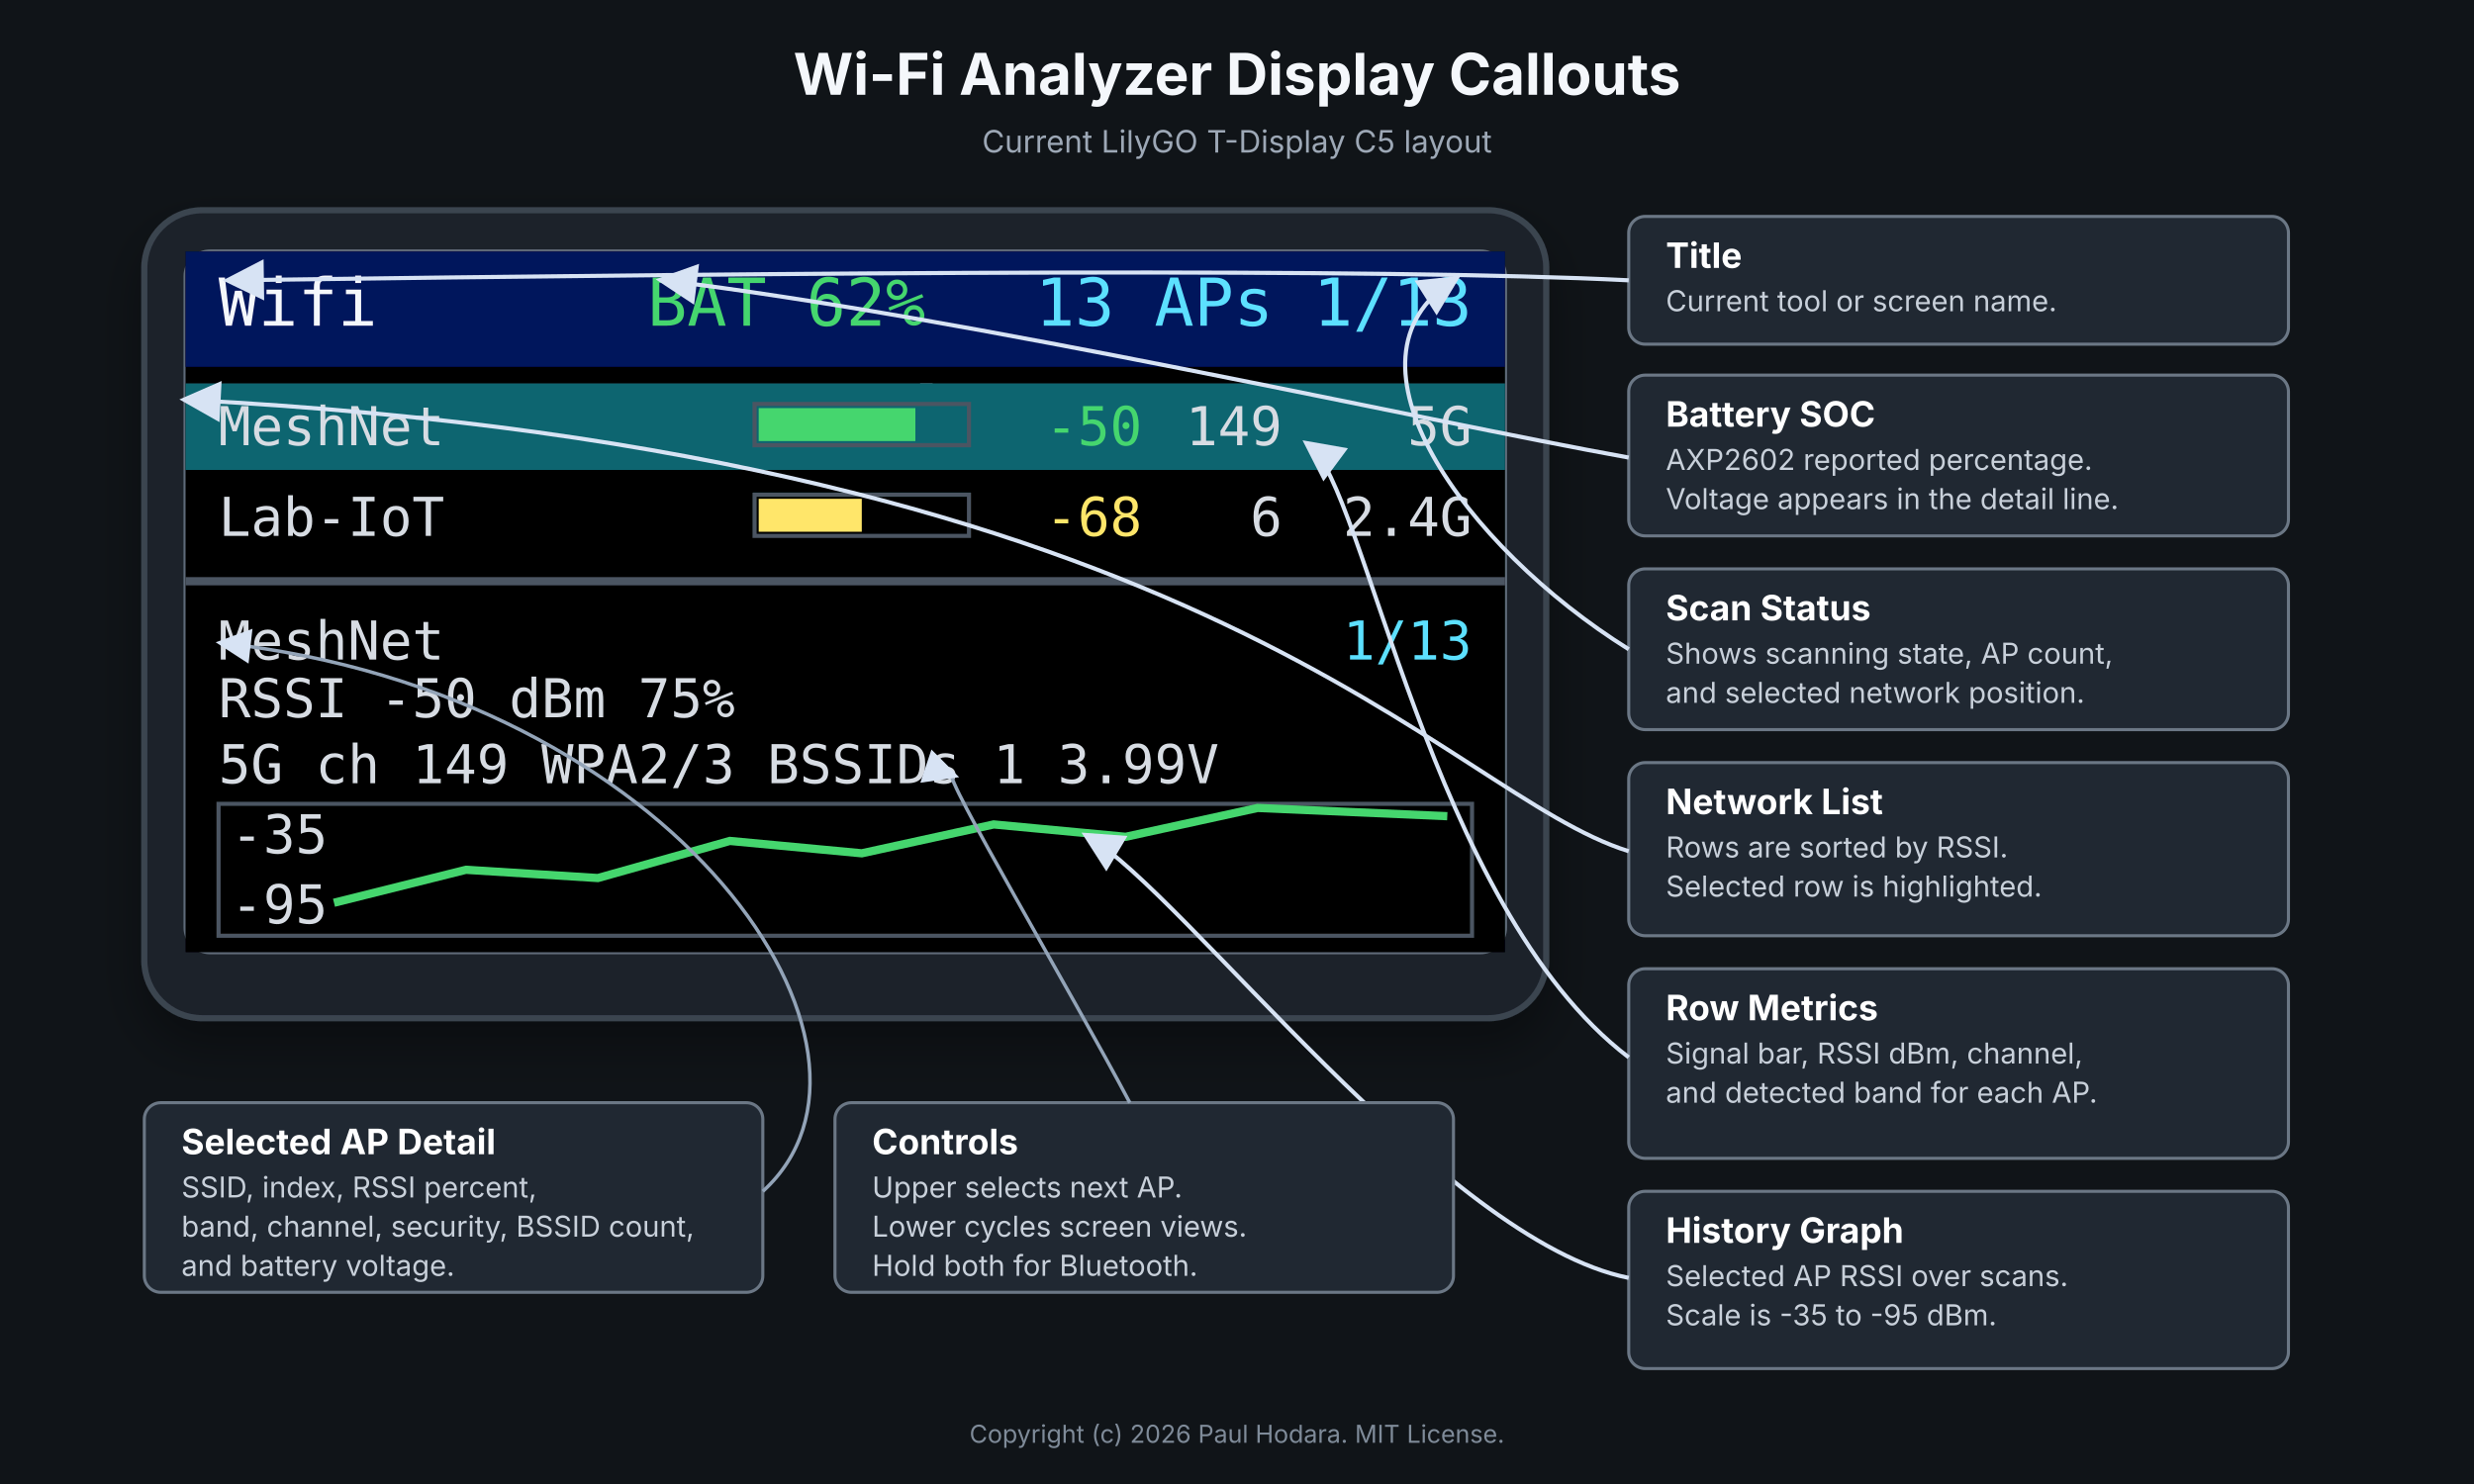
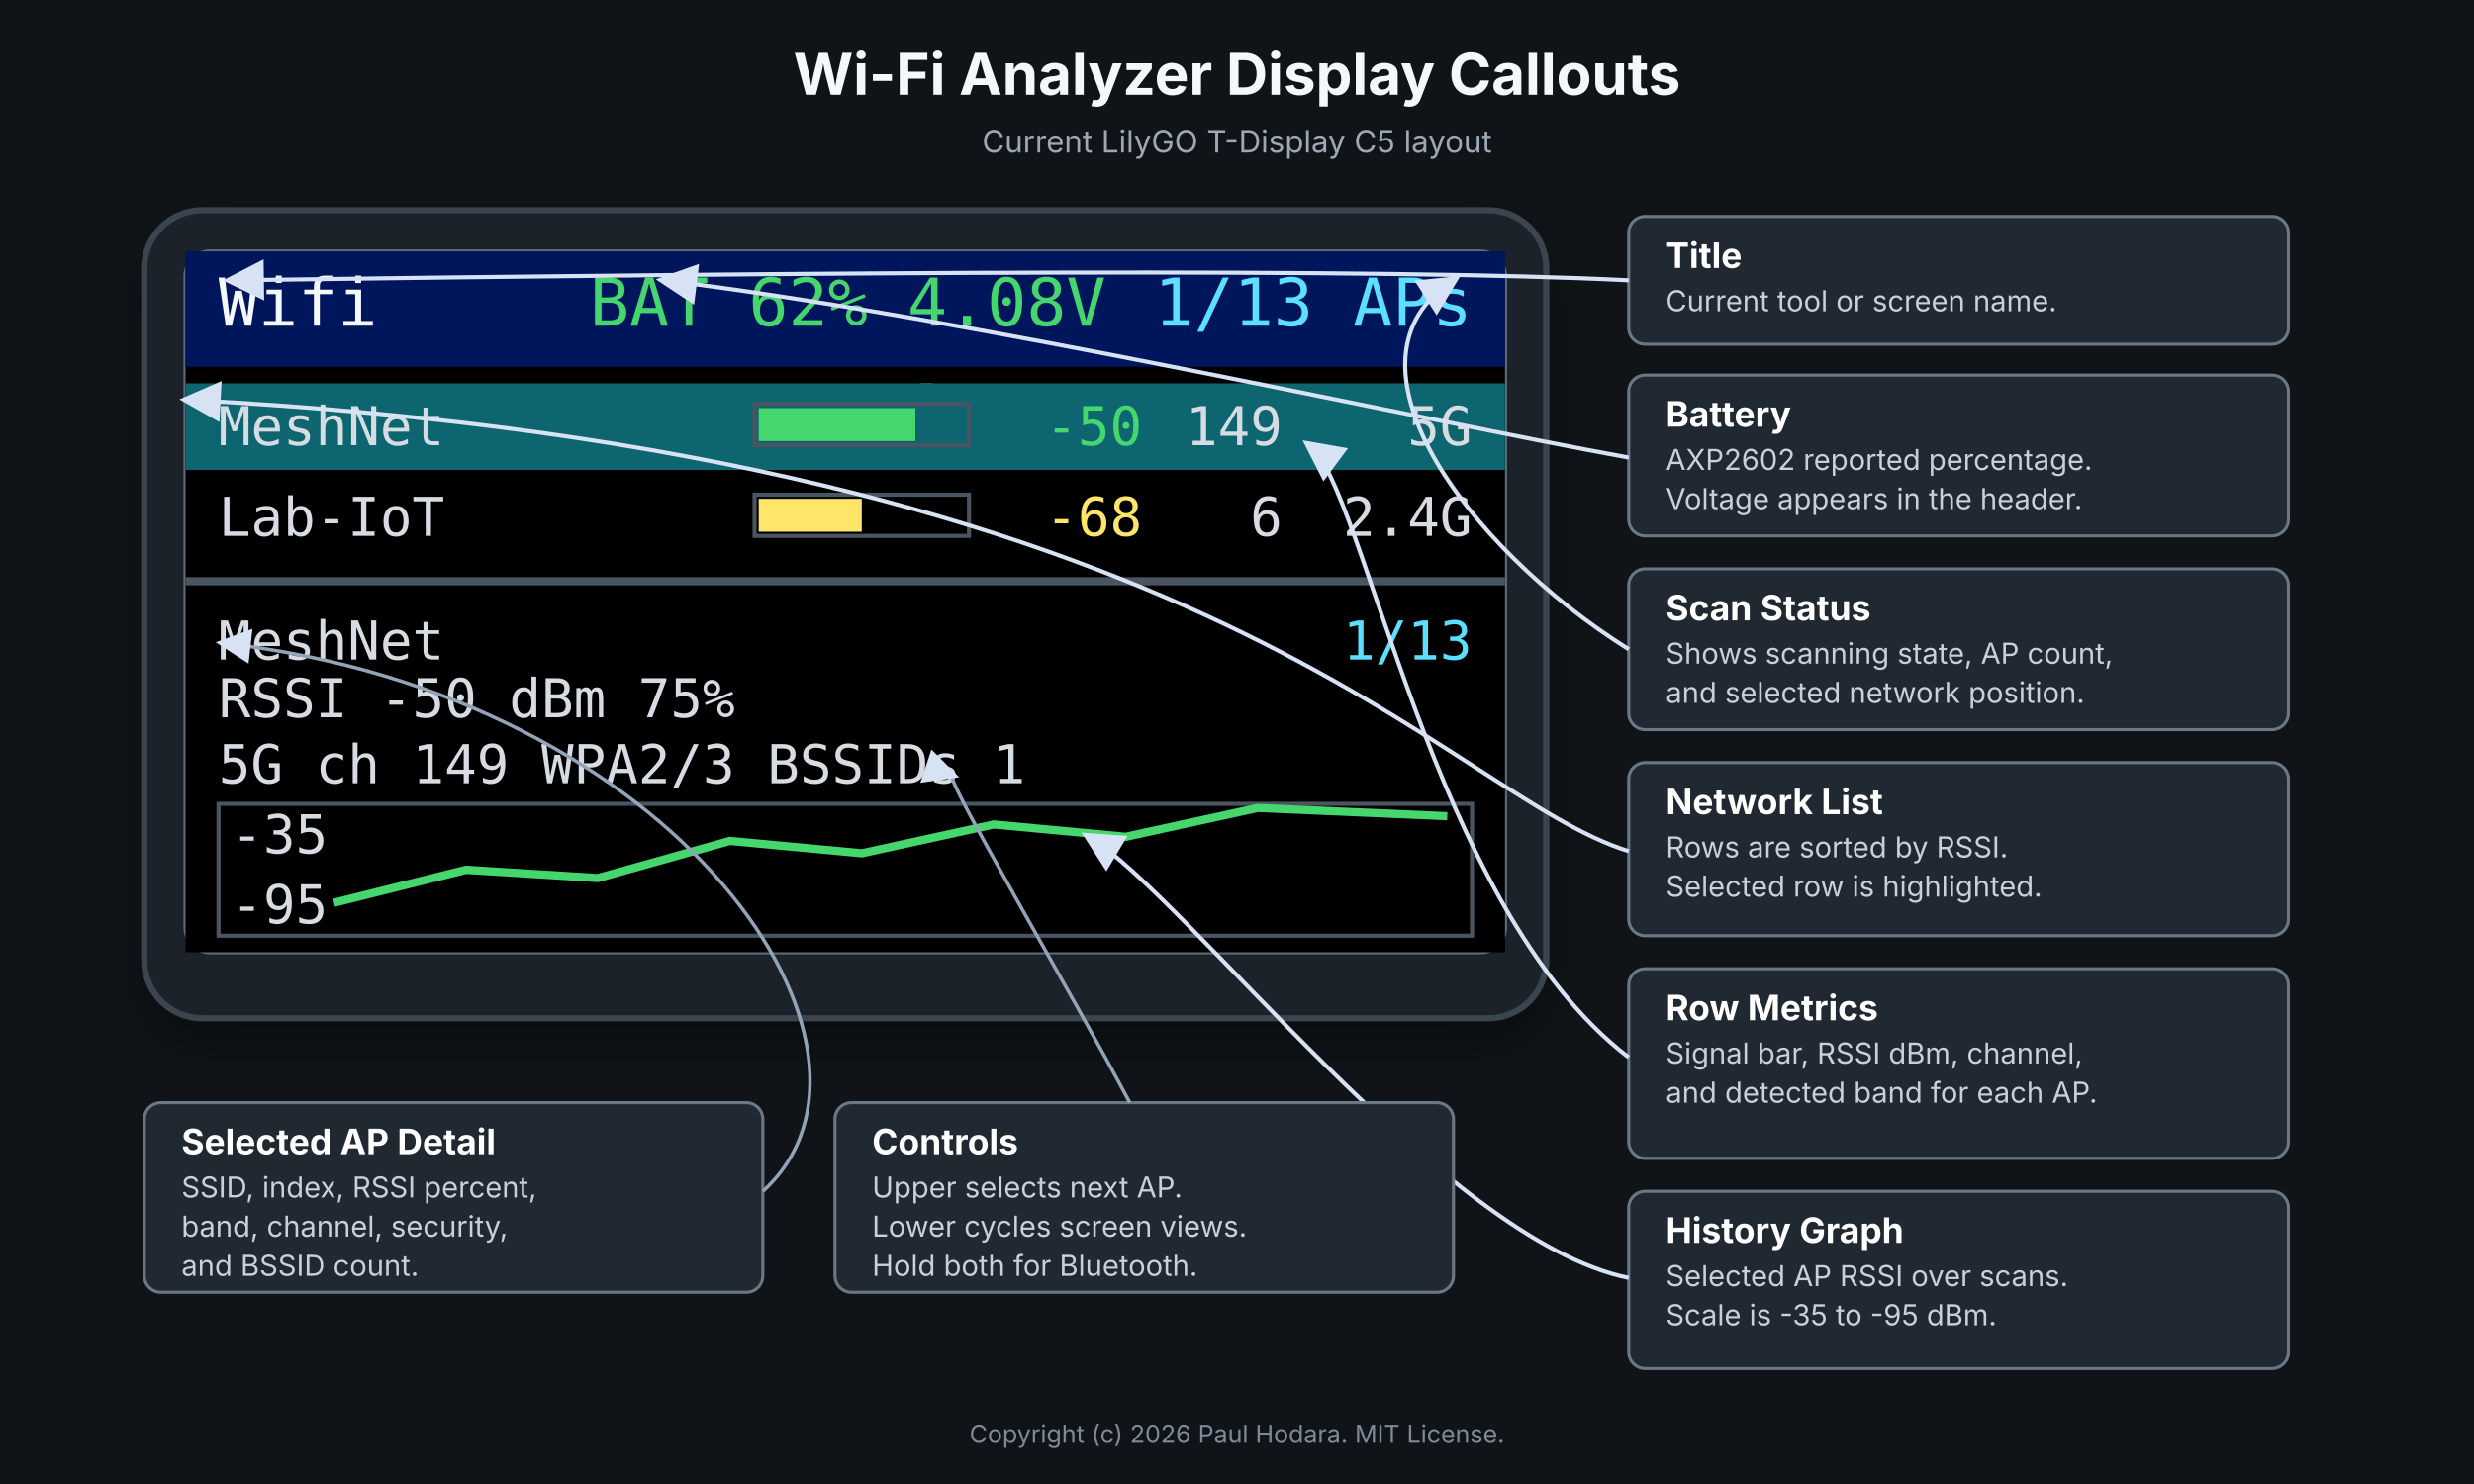
<svg xmlns="http://www.w3.org/2000/svg" width="1200" height="720" viewBox="0 0 1200 720" role="img" aria-labelledby="title desc">
  <defs>
    <filter id="shadow" x="-20%" y="-20%" width="140%" height="140%">
      <feDropShadow dx="0" dy="12" stdDeviation="12" flood-color="#000000" flood-opacity="0.35" />
    </filter>
    <marker id="arrow" markerWidth="10" markerHeight="10" refX="8" refY="5" orient="auto" markerUnits="strokeWidth">
      <path d="M 0 0 L 10 5 L 0 10 z" fill="#d7e3f4" />
    </marker>
    <style>
      .page { fill: #101418; }
      .device { fill: #1d232b; stroke: #3b4450; stroke-width: 3; }
      .screen { fill: #000000; stroke: #5f6b78; stroke-width: 2; }
      .header { fill: #06145c; }
      .selected { fill: #0f6570; }
      .divider { stroke: #4b5562; stroke-width: 2; }
      .muted { fill: #8a929c; }
      .text { font-family: Menlo, Consolas, monospace; font-size: 18px; fill: #f4f7fb; }
      .small { font-family: Menlo, Consolas, monospace; font-size: 16px; fill: #f4f7fb; }
      .tiny { font-family: Menlo, Consolas, monospace; font-size: 13px; fill: #d7dce3; }
      .green { fill: #45d66e; }
      .cyan { fill: #5ce0ff; }
      .yellow { fill: #ffe66b; }
      .orange { fill: #ff9f43; }
      .red { fill: #ff5c5c; }
      .calloutBox { fill: #202832; stroke: #6b7785; stroke-width: 1.5; rx: 8; }
      .calloutTitle { font-family: Inter, Arial, sans-serif; font-weight: 700; font-size: 17px; fill: #ffffff; }
      .calloutText { font-family: Inter, Arial, sans-serif; font-size: 14px; fill: #c8d0da; }
      .leader { stroke: #d7e3f4; stroke-width: 2; fill: none; marker-end: url(#arrow); }
      .leaderDim { stroke: #93a4b8; stroke-width: 1.7; fill: none; marker-end: url(#arrow); }
    </style>
  </defs>
  <rect class="page" width="1200" height="720" />
  <text x="600" y="46" text-anchor="middle" font-family="Inter, Arial, sans-serif" font-size="28" font-weight="700" fill="#f4f7fb">Wi-Fi Analyzer Display Callouts</text>
  <text x="600" y="74" text-anchor="middle" font-family="Inter, Arial, sans-serif" font-size="15" fill="#9da8b6">Current LilyGO T-Display C5 layout</text>
  <g id="device" filter="url(#shadow)">
    <rect class="device" x="70" y="102" width="680" height="392" rx="28" />
    <rect class="screen" x="90" y="122" width="640" height="340" rx="12" />
    <g transform="translate(90 122) scale(2)">
      <rect width="320" height="170" fill="#000000" />
      <rect class="header" x="0" y="0" width="320" height="28" />
      <text class="small" x="8" y="18">Wifi</text>
-       <text class="small green" x="112" y="18">BAT 62%</text>
-       <text class="small cyan" x="312" y="18" text-anchor="end">13 APs 1/13</text>
+       <text class="small green" x="98" y="18">BAT 62% 4.08V</text>
+       <text class="small cyan" x="312" y="18" text-anchor="end">1/13 APs</text>
      <text class="tiny muted" x="8" y="42">SSID</text>
      <text class="tiny muted" x="138" y="42">Signal</text>
      <text class="tiny muted" x="232" y="42" text-anchor="end">dBm</text>
      <text class="tiny muted" x="266" y="42" text-anchor="end">Ch</text>
      <text class="tiny muted" x="312" y="42" text-anchor="end">Band</text>
      <rect class="selected" x="0" y="32" width="320" height="21" />
      <text class="tiny" x="8" y="47">MeshNet</text>
      <rect x="138" y="37" width="52" height="10" fill="none" stroke="#4b5562" stroke-width="1" />
      <rect x="139" y="38" width="38" height="8" fill="#45d66e" />
      <text class="tiny green" x="232" y="47" text-anchor="end">-50</text>
      <text class="tiny" x="266" y="47" text-anchor="end">149</text>
      <text class="tiny" x="312" y="47" text-anchor="end">5G</text>
      <text class="tiny" x="8" y="69">Lab-IoT</text>
      <rect x="138" y="59" width="52" height="10" fill="none" stroke="#4b5562" stroke-width="1" />
      <rect x="139" y="60" width="25" height="8" fill="#ffe66b" />
      <text class="tiny yellow" x="232" y="69" text-anchor="end">-68</text>
      <text class="tiny" x="266" y="69" text-anchor="end">6</text>
      <text class="tiny" x="312" y="69" text-anchor="end">2.4G</text>
      <line class="divider" x1="0" y1="80" x2="320" y2="80" />
      <text class="tiny" x="8" y="99">MeshNet</text>
      <text class="tiny cyan" x="312" y="99" text-anchor="end">1/13</text>
      <text class="tiny" x="8" y="113">RSSI -50 dBm 75%</text>
-       <text class="tiny" x="8" y="129">5G ch 149 WPA2/3 BSSIDs 1 3.99V</text>
+       <text class="tiny" x="8" y="129">5G ch 149 WPA2/3 BSSIDs 1</text>
      <rect x="8" y="134" width="304" height="32" fill="none" stroke="#4b5562" stroke-width="1" />
      <text class="tiny muted" x="11" y="146">-35</text>
      <text class="tiny muted" x="11" y="163">-95</text>
      <polyline points="36,158 68,150 100,152 132,143 164,146 196,139 228,142 260,135 306,137" fill="none" stroke="#45d66e" stroke-width="2" />
    </g>
  </g>
  <g id="callouts">
    <rect class="calloutBox" x="790" y="105" width="320" height="62" />
    <text class="calloutTitle" x="808" y="130">Title</text>
    <text class="calloutText" x="808" y="151">Current tool or screen name.</text>
    <path class="leader" d="M 790 136 C 670 130, 400 132, 112 136" />
    <rect class="calloutBox" x="790" y="182" width="320" height="78" />
-     <text class="calloutTitle" x="808" y="207">Battery SOC</text>
+     <text class="calloutTitle" x="808" y="207">Battery</text>
    <text class="calloutText" x="808" y="228">AXP2602 reported percentage.</text>
-     <text class="calloutText" x="808" y="247">Voltage appears in the detail line.</text>
+     <text class="calloutText" x="808" y="247">Voltage appears in the header.</text>
    <path class="leader" d="M 790 222 C 690 204, 470 154, 322 136" />
    <rect class="calloutBox" x="790" y="276" width="320" height="78" />
    <text class="calloutTitle" x="808" y="301">Scan Status</text>
    <text class="calloutText" x="808" y="322">Shows scanning state, AP count,</text>
    <text class="calloutText" x="808" y="341">and selected network position.</text>
    <path class="leader" d="M 790 315 C 710 265, 645 174, 705 136" />
    <rect class="calloutBox" x="790" y="370" width="320" height="84" />
    <text class="calloutTitle" x="808" y="395">Network List</text>
    <text class="calloutText" x="808" y="416">Rows are sorted by RSSI.</text>
    <text class="calloutText" x="808" y="435">Selected row is highlighted.</text>
    <path class="leader" d="M 790 413 C 700 385, 590 220, 91 194" />
    <rect class="calloutBox" x="790" y="470" width="320" height="92" />
    <text class="calloutTitle" x="808" y="495">Row Metrics</text>
    <text class="calloutText" x="808" y="516">Signal bar, RSSI dBm, channel,</text>
    <text class="calloutText" x="808" y="535">and detected band for each AP.</text>
    <path class="leader" d="M 790 513 C 694 440, 662 236, 635 216" />
    <rect class="calloutBox" x="790" y="578" width="320" height="86" />
    <text class="calloutTitle" x="808" y="603">History Graph</text>
    <text class="calloutText" x="808" y="624">Selected AP RSSI over scans.</text>
    <text class="calloutText" x="808" y="643">Scale is -35 to -95 dBm.</text>
    <path class="leader" d="M 790 620 C 700 602, 575 434, 528 406" />
    <rect class="calloutBox" x="70" y="535" width="300" height="92" />
    <text class="calloutTitle" x="88" y="560">Selected AP Detail</text>
    <text class="calloutText" x="88" y="581">SSID, index, RSSI percent,</text>
-     <text class="calloutText" x="88" y="600">band, channel, security, BSSID count,</text>
-     <text class="calloutText" x="88" y="619">and battery voltage.</text>
+     <text class="calloutText" x="88" y="600">band, channel, security,</text>
+     <text class="calloutText" x="88" y="619">and BSSID count.</text>
    <path class="leaderDim" d="M 370 578 C 445 510, 330 337, 108 312" />
    <rect class="calloutBox" x="405" y="535" width="300" height="92" />
    <text class="calloutTitle" x="423" y="560">Controls</text>
    <text class="calloutText" x="423" y="581">Upper selects next AP.</text>
    <text class="calloutText" x="423" y="600">Lower cycles screen views.</text>
    <text class="calloutText" x="423" y="619">Hold both for Bluetooth.</text>
    <path class="leaderDim" d="M 548 535 C 520 482, 456 374, 462 376" />
  </g>
  <text x="600" y="700" text-anchor="middle" font-family="Inter, Arial, sans-serif" font-size="12" fill="#7f8b99">Copyright (c) 2026 Paul Hodara. MIT License.</text>
</svg>
